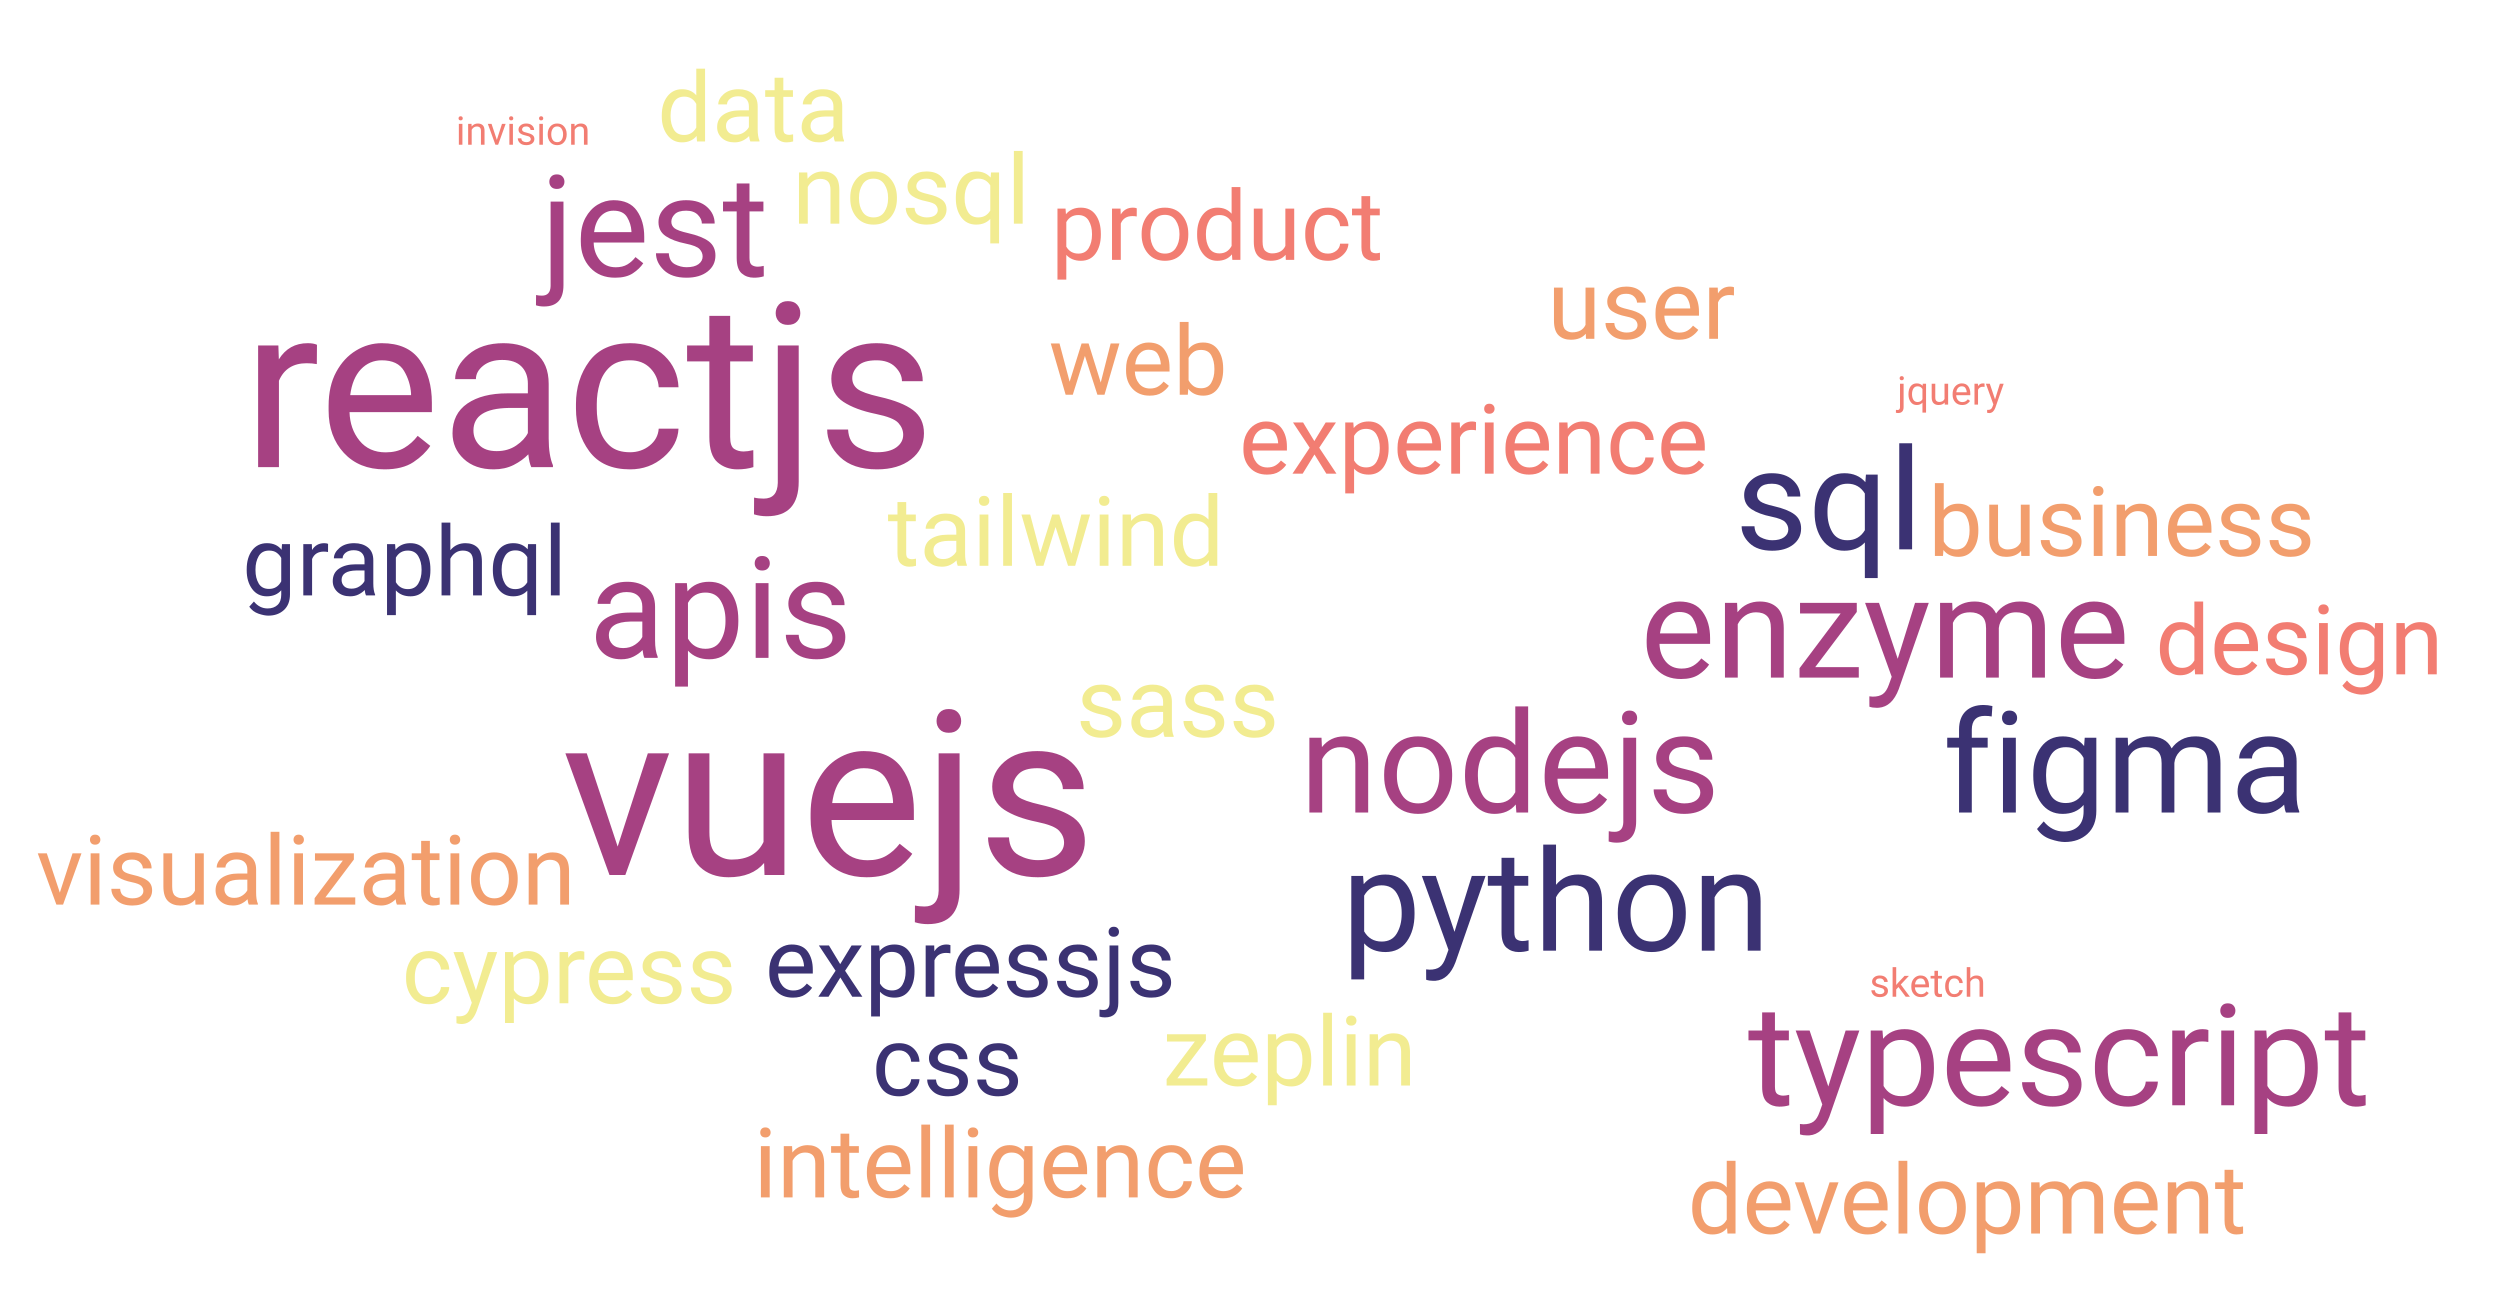
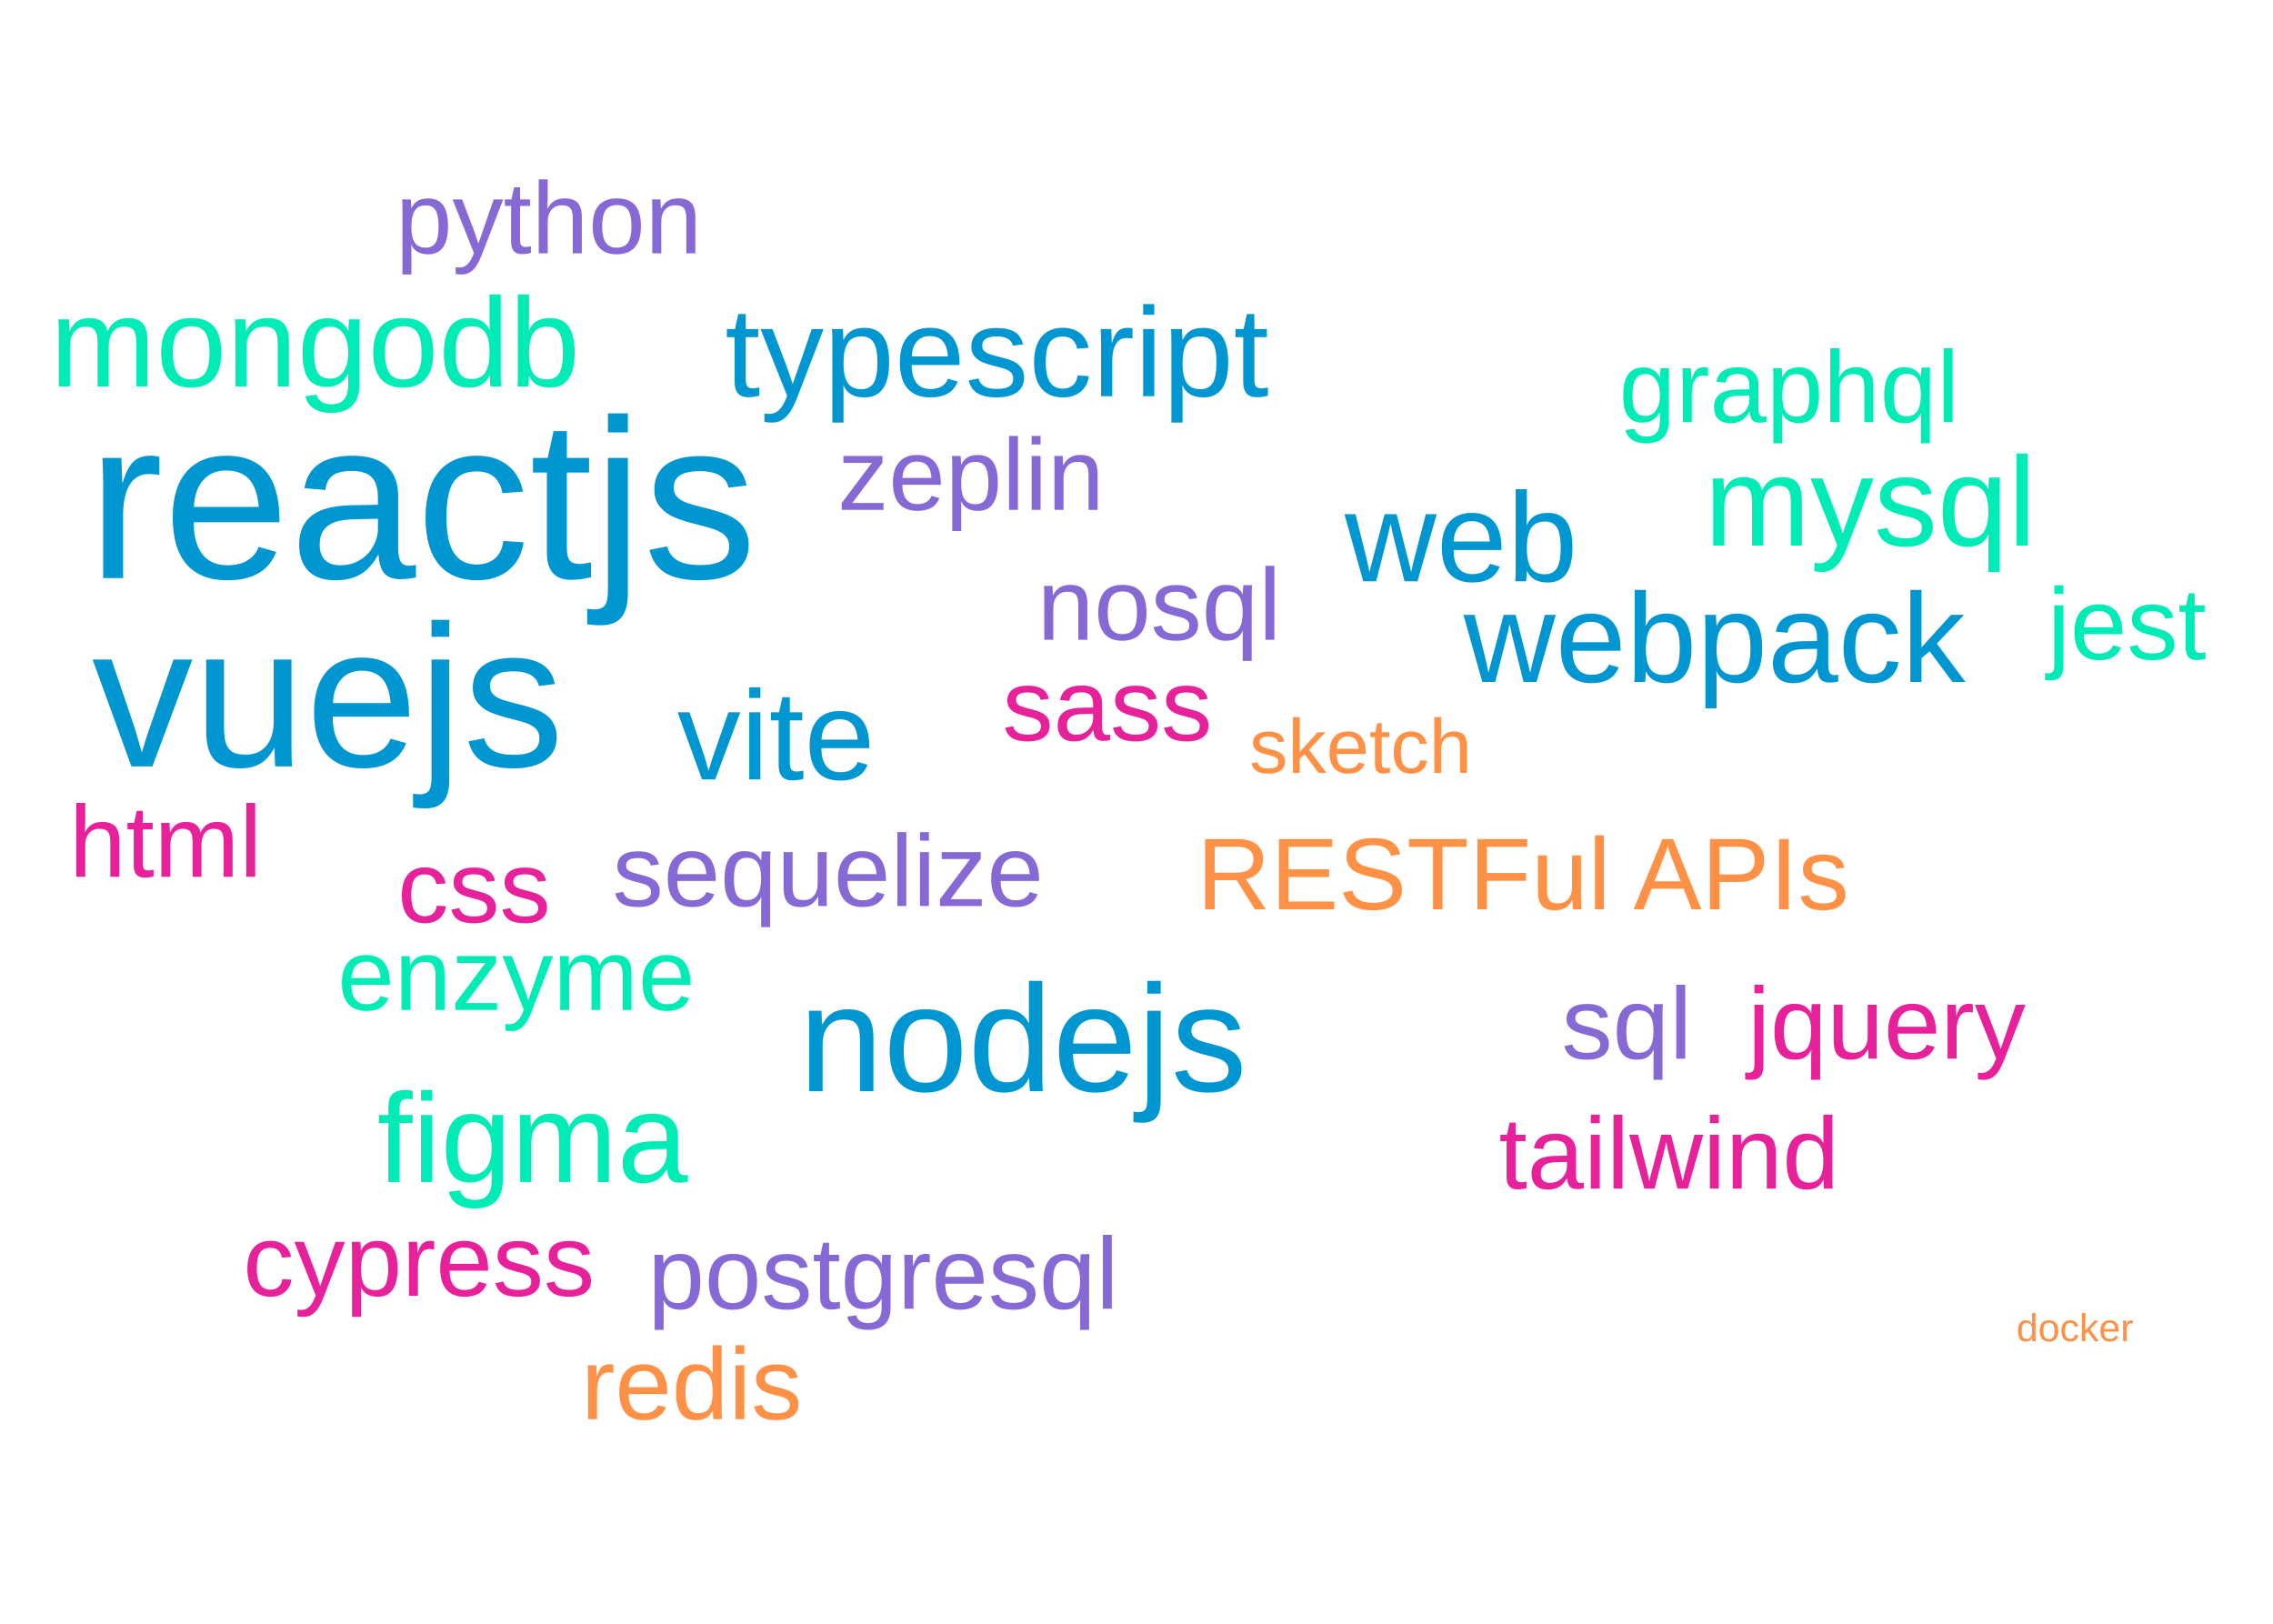
- <svg xmlns="http://www.w3.org/2000/svg" width="950" height="500" viewBox="470 150 100 400" fill="none">
-   <g transform="translate(500,350)">
-     <text text-anchor="middle" transform="translate(-181, -58)" style="font-size: 70px; user-select: none; cursor: default; font-family: Roboto; fill: rgb(166, 65, 130);">reactjs</text>
-     <text text-anchor="middle" transform="translate(-108, 66)" style="font-size: 70px; user-select: none; cursor: default; font-family: Roboto; fill: rgb(166, 65, 130);">vuejs</text>
-     <text text-anchor="middle" transform="translate(99, 47)" style="font-size: 43px; user-select: none; cursor: default; font-family: Roboto; fill: rgb(166, 65, 130);">nodejs</text>
-     <text text-anchor="middle" transform="translate(266, 136)" style="font-size: 43px; user-select: none; cursor: default; font-family: Roboto; fill: rgb(166, 65, 130);">typescript</text>
-     <text text-anchor="middle" transform="translate(-141, 0)" style="font-size: 43px; user-select: none; cursor: default; font-family: Roboto; fill: rgb(166, 65, 130);">apis</text>
-     <text text-anchor="middle" transform="translate(-161, -116)" style="font-size: 43px; user-select: none; cursor: default; font-family: Roboto; fill: rgb(166, 65, 130);">jest</text>
-     <text text-anchor="middle" transform="translate(213, 6)" style="font-size: 43px; user-select: none; cursor: default; font-family: Roboto; fill: rgb(166, 65, 130);">enzyme</text>
-     <text text-anchor="middle" transform="translate(286, 47)" style="font-size: 43px; user-select: none; cursor: default; font-family: Roboto; fill: rgb(59, 50, 115);">figma</text>
-     <text text-anchor="middle" transform="translate(113, 89)" style="font-size: 43px; user-select: none; cursor: default; font-family: Roboto; fill: rgb(59, 50, 115);">python</text>
-     <text text-anchor="middle" transform="translate(196, -33)" style="font-size: 43px; user-select: none; cursor: default; font-family: Roboto; fill: rgb(59, 50, 115);">sql</text>
-     <text text-anchor="middle" transform="translate(-65, 103)" style="font-size: 29.5px; user-select: none; cursor: default; font-family: Roboto; fill: rgb(59, 50, 115);">expressjs</text>
-     <text text-anchor="middle" transform="translate(-237, -19)" style="font-size: 29.5px; user-select: none; cursor: default; font-family: Roboto; fill: rgb(59, 50, 115);">graphql</text>
-     <text text-anchor="middle" transform="translate(-72, 133)" style="font-size: 29.5px; user-select: none; cursor: default; font-family: Roboto; fill: rgb(59, 50, 115);">css</text>
-     <text text-anchor="middle" transform="translate(-2, 24)" style="font-size: 29.5px; user-select: none; cursor: default; font-family: Roboto; fill: rgb(242, 236, 145);">sass</text>
-     <text text-anchor="middle" transform="translate(-39, -28)" style="font-size: 29.5px; user-select: none; cursor: default; font-family: Roboto; fill: rgb(242, 236, 145);">tailwind</text>
-     <text text-anchor="middle" transform="translate(-187, 105)" style="font-size: 29.5px; user-select: none; cursor: default; font-family: Roboto; fill: rgb(242, 236, 145);">cypress</text>
-     <text text-anchor="middle" transform="translate(32, 130)" style="font-size: 29.5px; user-select: none; cursor: default; font-family: Roboto; fill: rgb(242, 236, 145);">zeplin</text>
-     <text text-anchor="middle" transform="translate(-83, -132)" style="font-size: 29.5px; user-select: none; cursor: default; font-family: Roboto; fill: rgb(242, 236, 145);">nosql</text>
-     <text text-anchor="middle" transform="translate(-131, -157)" style="font-size: 29.5px; user-select: none; cursor: default; font-family: Roboto; fill: rgb(242, 236, 145);">data</text>
-     <text text-anchor="middle" transform="translate(-267, 75)" style="font-size: 29.5px; user-select: none; cursor: default; font-family: Roboto; fill: rgb(242, 158, 109);">visualization</text>
-     <text text-anchor="middle" transform="translate(285, -31)" style="font-size: 29.5px; user-select: none; cursor: default; font-family: Roboto; fill: rgb(242, 158, 109);">business</text>
-     <text text-anchor="middle" transform="translate(-56, 164)" style="font-size: 29.5px; user-select: none; cursor: default; font-family: Roboto; fill: rgb(242, 158, 109);">intelligence</text>
-     <text text-anchor="middle" transform="translate(-14, -80)" style="font-size: 29.5px; user-select: none; cursor: default; font-family: Roboto; fill: rgb(242, 158, 109);">web</text>
-     <text text-anchor="middle" transform="translate(238, 175)" style="font-size: 29.5px; user-select: none; cursor: default; font-family: Roboto; fill: rgb(242, 158, 109);">development</text>
-     <text text-anchor="middle" transform="translate(139, -97)" style="font-size: 29.5px; user-select: none; cursor: default; font-family: Roboto; fill: rgb(242, 158, 109);">user</text>
-     <text text-anchor="middle" transform="translate(88, -56)" style="font-size: 29.5px; user-select: none; cursor: default; font-family: Roboto; fill: rgb(242, 125, 114);">experience</text>
-     <text text-anchor="middle" transform="translate(10, -121)" style="font-size: 29.5px; user-select: none; cursor: default; font-family: Roboto; fill: rgb(242, 125, 114);">product</text>
-     <text text-anchor="middle" transform="translate(339, 5)" style="font-size: 29.5px; user-select: none; cursor: default; font-family: Roboto; fill: rgb(242, 125, 114);">design</text>
-     <text text-anchor="middle" transform="translate(233, -77)" style="user-select: none; cursor: default; font-family: Roboto; fill: rgb(242, 125, 114);">jquery</text>
-     <text text-anchor="middle" transform="translate(226, 103)" style="user-select: none; cursor: default; font-family: Roboto; fill: rgb(242, 125, 114);">sketch</text>
-     <text text-anchor="middle" transform="translate(-201, -156)" style="user-select: none; cursor: default; font-family: Roboto; fill: rgb(242, 125, 114);">invision</text>
+ <svg xmlns="http://www.w3.org/2000/svg" width="700" height="500" viewBox="500 40 100 500" fill="none">
+   <g transform="translate(569,300)">
+     <text text-anchor="middle" transform="translate(-239, -82)" style="font-size: 70px; user-select: none; cursor: default; font-family: &quot;Arial&quot;; fill: rgb(0, 150, 210);">reactjs</text>
+     <text text-anchor="middle" transform="translate(-268, -24)" style="font-size: 62.286px; user-select: none; cursor: default; font-family: &quot;Arial&quot;; fill: rgb(0, 150, 210);">vuejs</text>
+     <text text-anchor="middle" transform="translate(-54, 76)" style="font-size: 46.857px; user-select: none; cursor: default; font-family: &quot;Arial&quot;; fill: rgb(0, 150, 210);">nodejs</text>
+     <text text-anchor="middle" transform="translate(-62, -138)" style="font-size: 39.143px; user-select: none; cursor: default; font-family: &quot;Arial&quot;; fill: rgb(0, 150, 210);">typescript</text>
+     <text text-anchor="middle" transform="translate(81, -81)" style="font-size: 39.143px; user-select: none; cursor: default; font-family: &quot;Arial&quot;; fill: rgb(0, 150, 210);">web</text>
+     <text text-anchor="middle" transform="translate(159, -50)" style="font-size: 39.143px; user-select: none; cursor: default; font-family: &quot;Arial&quot;; fill: rgb(0, 150, 210);">webpack</text>
+     <text text-anchor="middle" transform="translate(-130, -20)" style="font-size: 39.143px; user-select: none; cursor: default; font-family: &quot;Arial&quot;; fill: rgb(0, 150, 210);">vite</text>
+     <text text-anchor="middle" transform="translate(-205, 104)" style="font-size: 39.143px; user-select: none; cursor: default; font-family: &quot;Arial&quot;; fill: rgb(0, 236, 183);">figma</text>
+     <text text-anchor="middle" transform="translate(207, -92)" style="font-size: 39.143px; user-select: none; cursor: default; font-family: &quot;Arial&quot;; fill: rgb(0, 236, 183);">mysql</text>
+     <text text-anchor="middle" transform="translate(-272, -141)" style="font-size: 39.143px; user-select: none; cursor: default; font-family: &quot;Arial&quot;; fill: rgb(0, 236, 183);">mongodb</text>
+     <text text-anchor="middle" transform="translate(182, -130)" style="font-size: 31.429px; user-select: none; cursor: default; font-family: &quot;Arial&quot;; fill: rgb(0, 236, 183);">graphql</text>
+     <text text-anchor="middle" transform="translate(286, -57)" style="font-size: 31.429px; user-select: none; cursor: default; font-family: &quot;Arial&quot;; fill: rgb(0, 236, 183);">jest</text>
+     <text text-anchor="middle" transform="translate(-210, 51)" style="font-size: 31.429px; user-select: none; cursor: default; font-family: &quot;Arial&quot;; fill: rgb(0, 236, 183);">enzyme</text>
+     <text text-anchor="middle" transform="translate(-240, 139)" style="font-size: 31.429px; user-select: none; cursor: default; font-family: &quot;Arial&quot;; fill: rgb(231, 33, 153);">cypress</text>
+     <text text-anchor="middle" transform="translate(-318, 10)" style="font-size: 31.429px; user-select: none; cursor: default; font-family: &quot;Arial&quot;; fill: rgb(231, 33, 153);">html</text>
+     <text text-anchor="middle" transform="translate(212, 66)" style="font-size: 31.429px; user-select: none; cursor: default; font-family: &quot;Arial&quot;; fill: rgb(231, 33, 153);">jquery</text>
+     <text text-anchor="middle" transform="translate(-223, 24)" style="font-size: 31.429px; user-select: none; cursor: default; font-family: &quot;Arial&quot;; fill: rgb(231, 33, 153);">css</text>
+     <text text-anchor="middle" transform="translate(-28, -32)" style="font-size: 31.429px; user-select: none; cursor: default; font-family: &quot;Arial&quot;; fill: rgb(231, 33, 153);">sass</text>
+     <text text-anchor="middle" transform="translate(145, 106)" style="font-size: 31.429px; user-select: none; cursor: default; font-family: &quot;Arial&quot;; fill: rgb(231, 33, 153);">tailwind</text>
+     <text text-anchor="middle" transform="translate(-70, -103)" style="font-size: 31.429px; user-select: none; cursor: default; font-family: &quot;Arial&quot;; fill: rgb(135, 105, 214);">zeplin</text>
+     <text text-anchor="middle" transform="translate(-200, -182)" style="font-size: 31.429px; user-select: none; cursor: default; font-family: &quot;Arial&quot;; fill: rgb(135, 105, 214);">python</text>
+     <text text-anchor="middle" transform="translate(132, 66)" style="font-size: 31.429px; user-select: none; cursor: default; font-family: &quot;Arial&quot;; fill: rgb(135, 105, 214);">sql</text>
+     <text text-anchor="middle" transform="translate(-97, 143)" style="font-size: 31.429px; user-select: none; cursor: default; font-family: &quot;Arial&quot;; fill: rgb(135, 105, 214);">postgresql</text>
+     <text text-anchor="middle" transform="translate(-114, 19)" style="font-size: 31.429px; user-select: none; cursor: default; font-family: &quot;Arial&quot;; fill: rgb(135, 105, 214);">sequelize</text>
+     <text text-anchor="middle" transform="translate(-12, -63)" style="font-size: 31.429px; user-select: none; cursor: default; font-family: &quot;Arial&quot;; fill: rgb(135, 105, 214);">nosql</text>
+     <text text-anchor="middle" transform="translate(-156, 177)" style="font-size: 31.429px; user-select: none; cursor: default; font-family: &quot;Arial&quot;; fill: rgb(255, 145, 71);">redis</text>
+     <text text-anchor="middle" transform="translate(238, 132)" style="font-size: 31.429px; user-select: none; cursor: default; font-family: &quot;Arial&quot;; fill: rgb(255, 145, 71);" />
+     <text text-anchor="middle" transform="translate(100, 20)" style="font-size: 31.429px; user-select: none; cursor: default; font-family: &quot;Arial&quot;; fill: rgb(255, 145, 71);">RESTFul APIs</text>
+     <text text-anchor="middle" transform="translate(50, -22)" style="font-size: 23.714px; user-select: none; cursor: default; font-family: &quot;Arial&quot;; fill: rgb(255, 145, 71);">sketch</text>
+     <text text-anchor="middle" transform="translate(270, 153)" style="user-select: none; cursor: default; font-family: &quot;Arial&quot;; fill: rgb(255, 145, 71);">docker</text>
  </g>
</svg>
